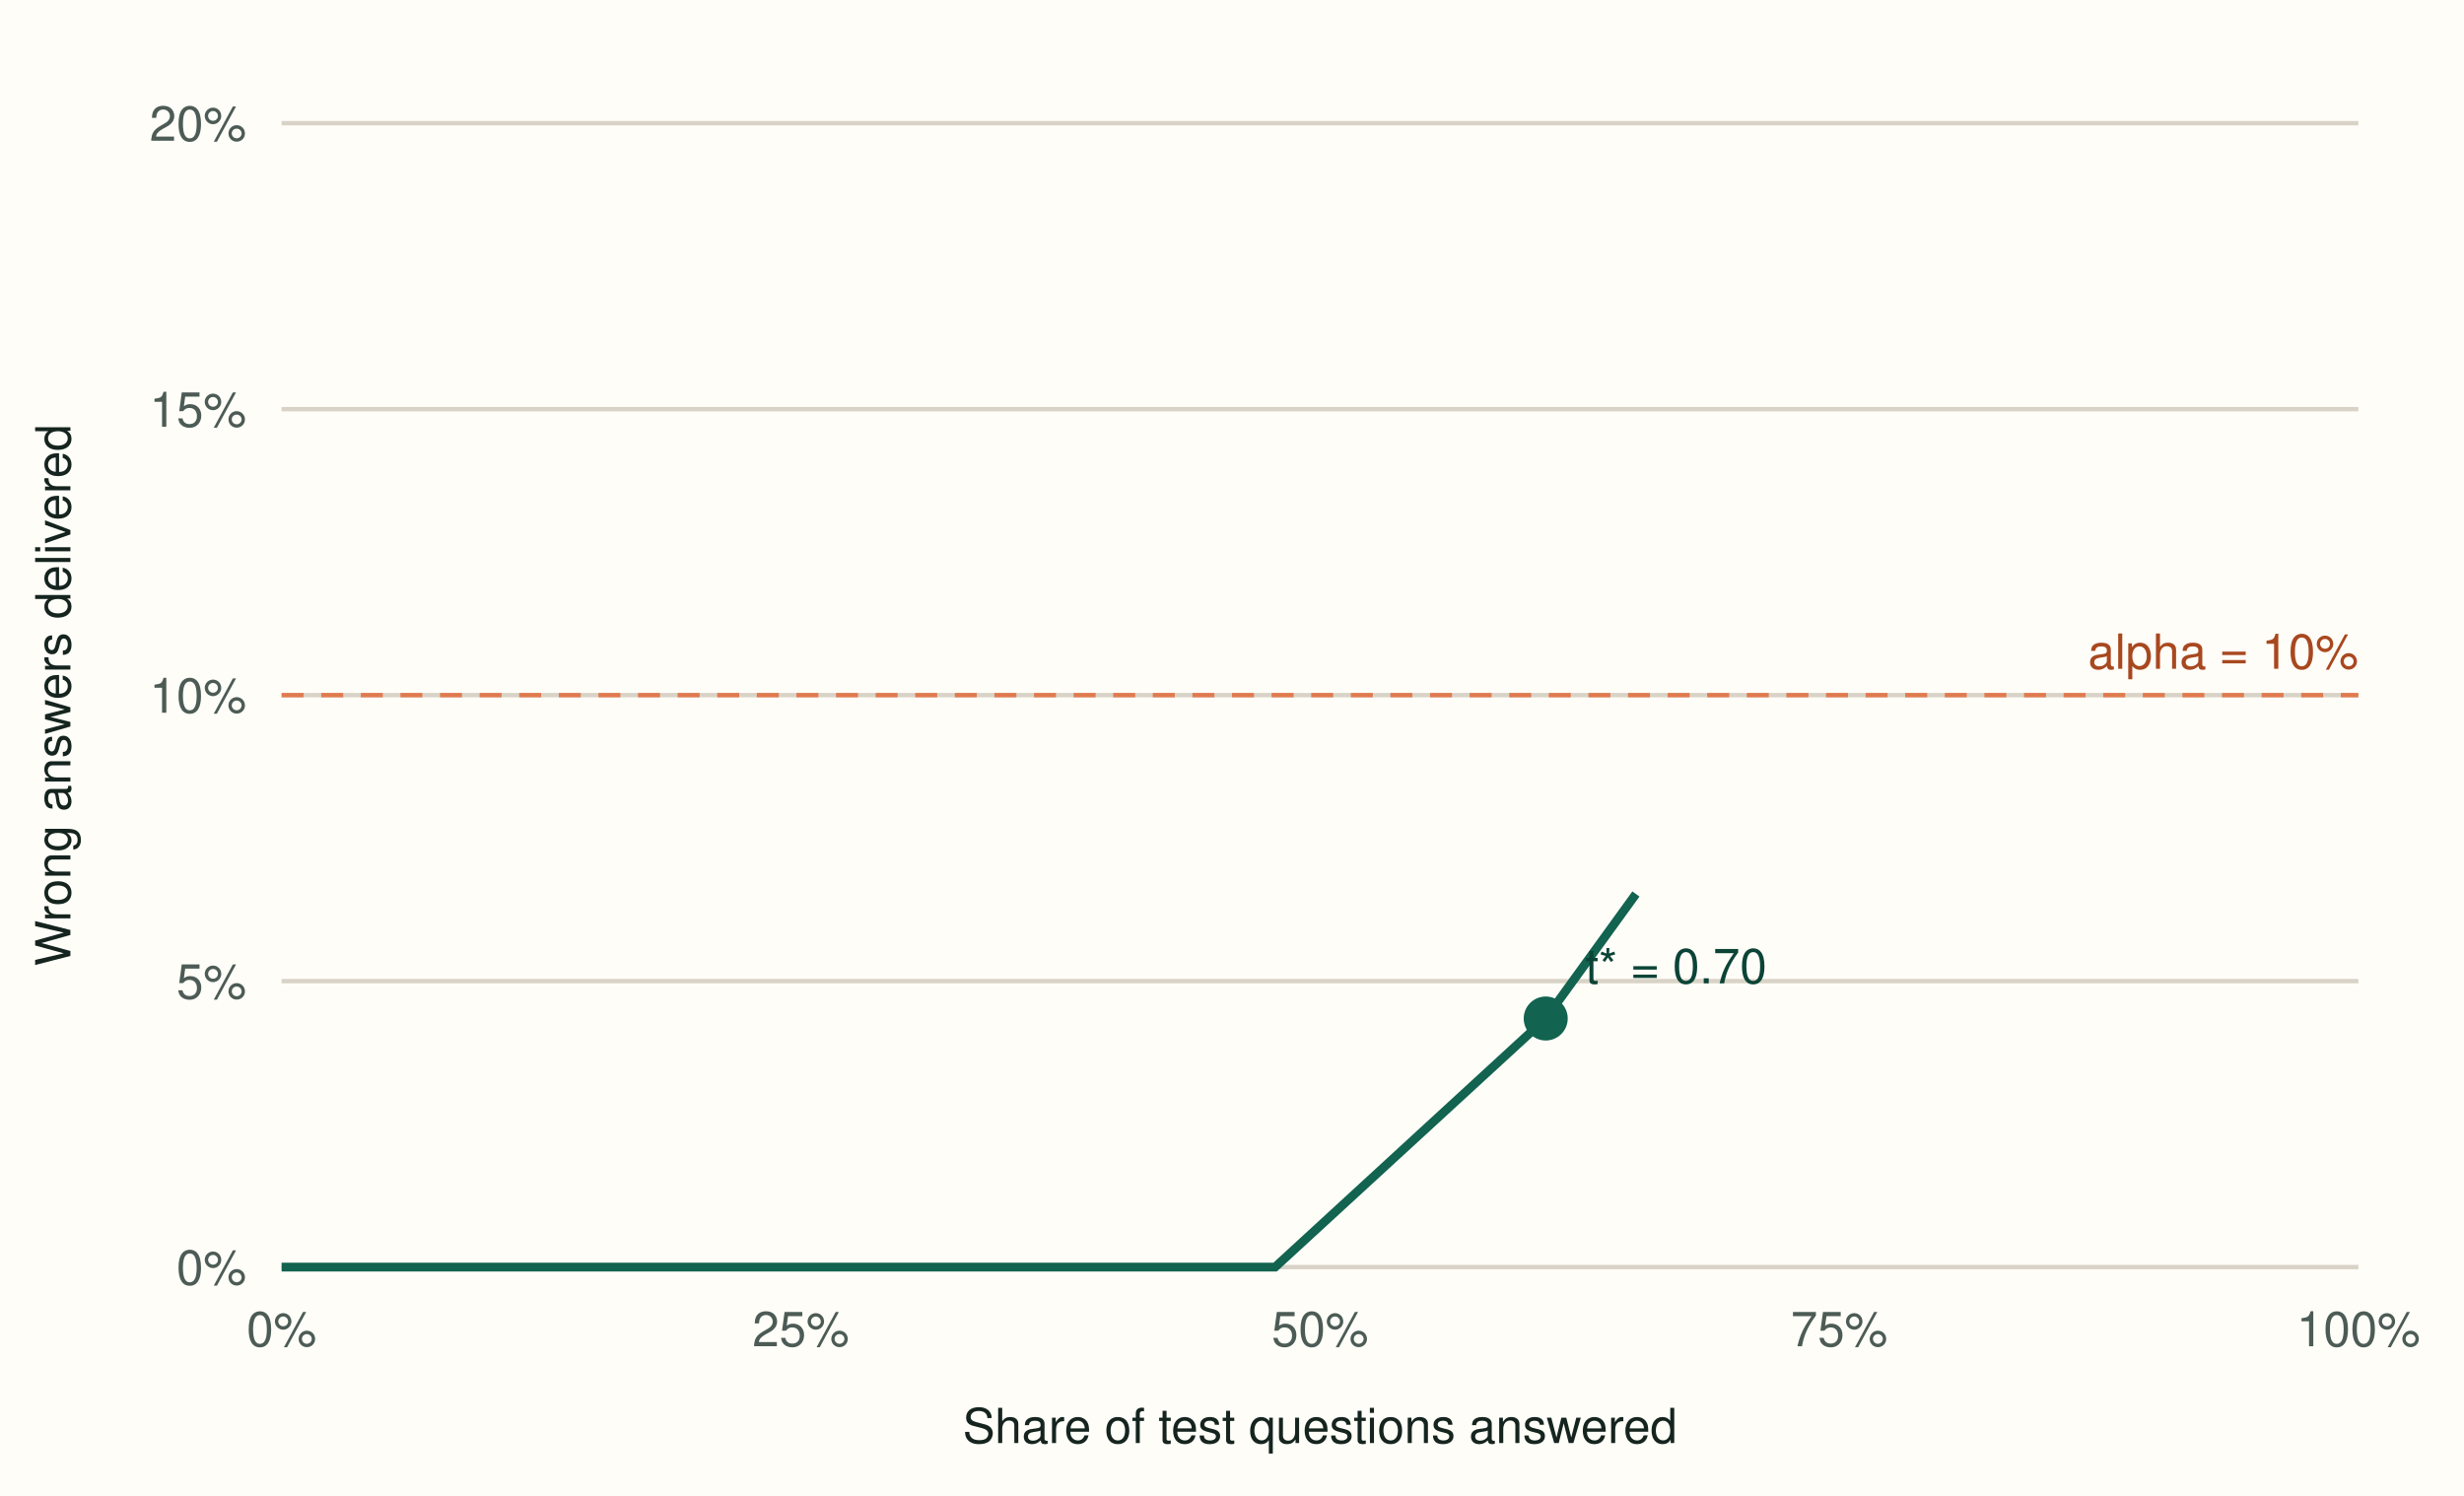
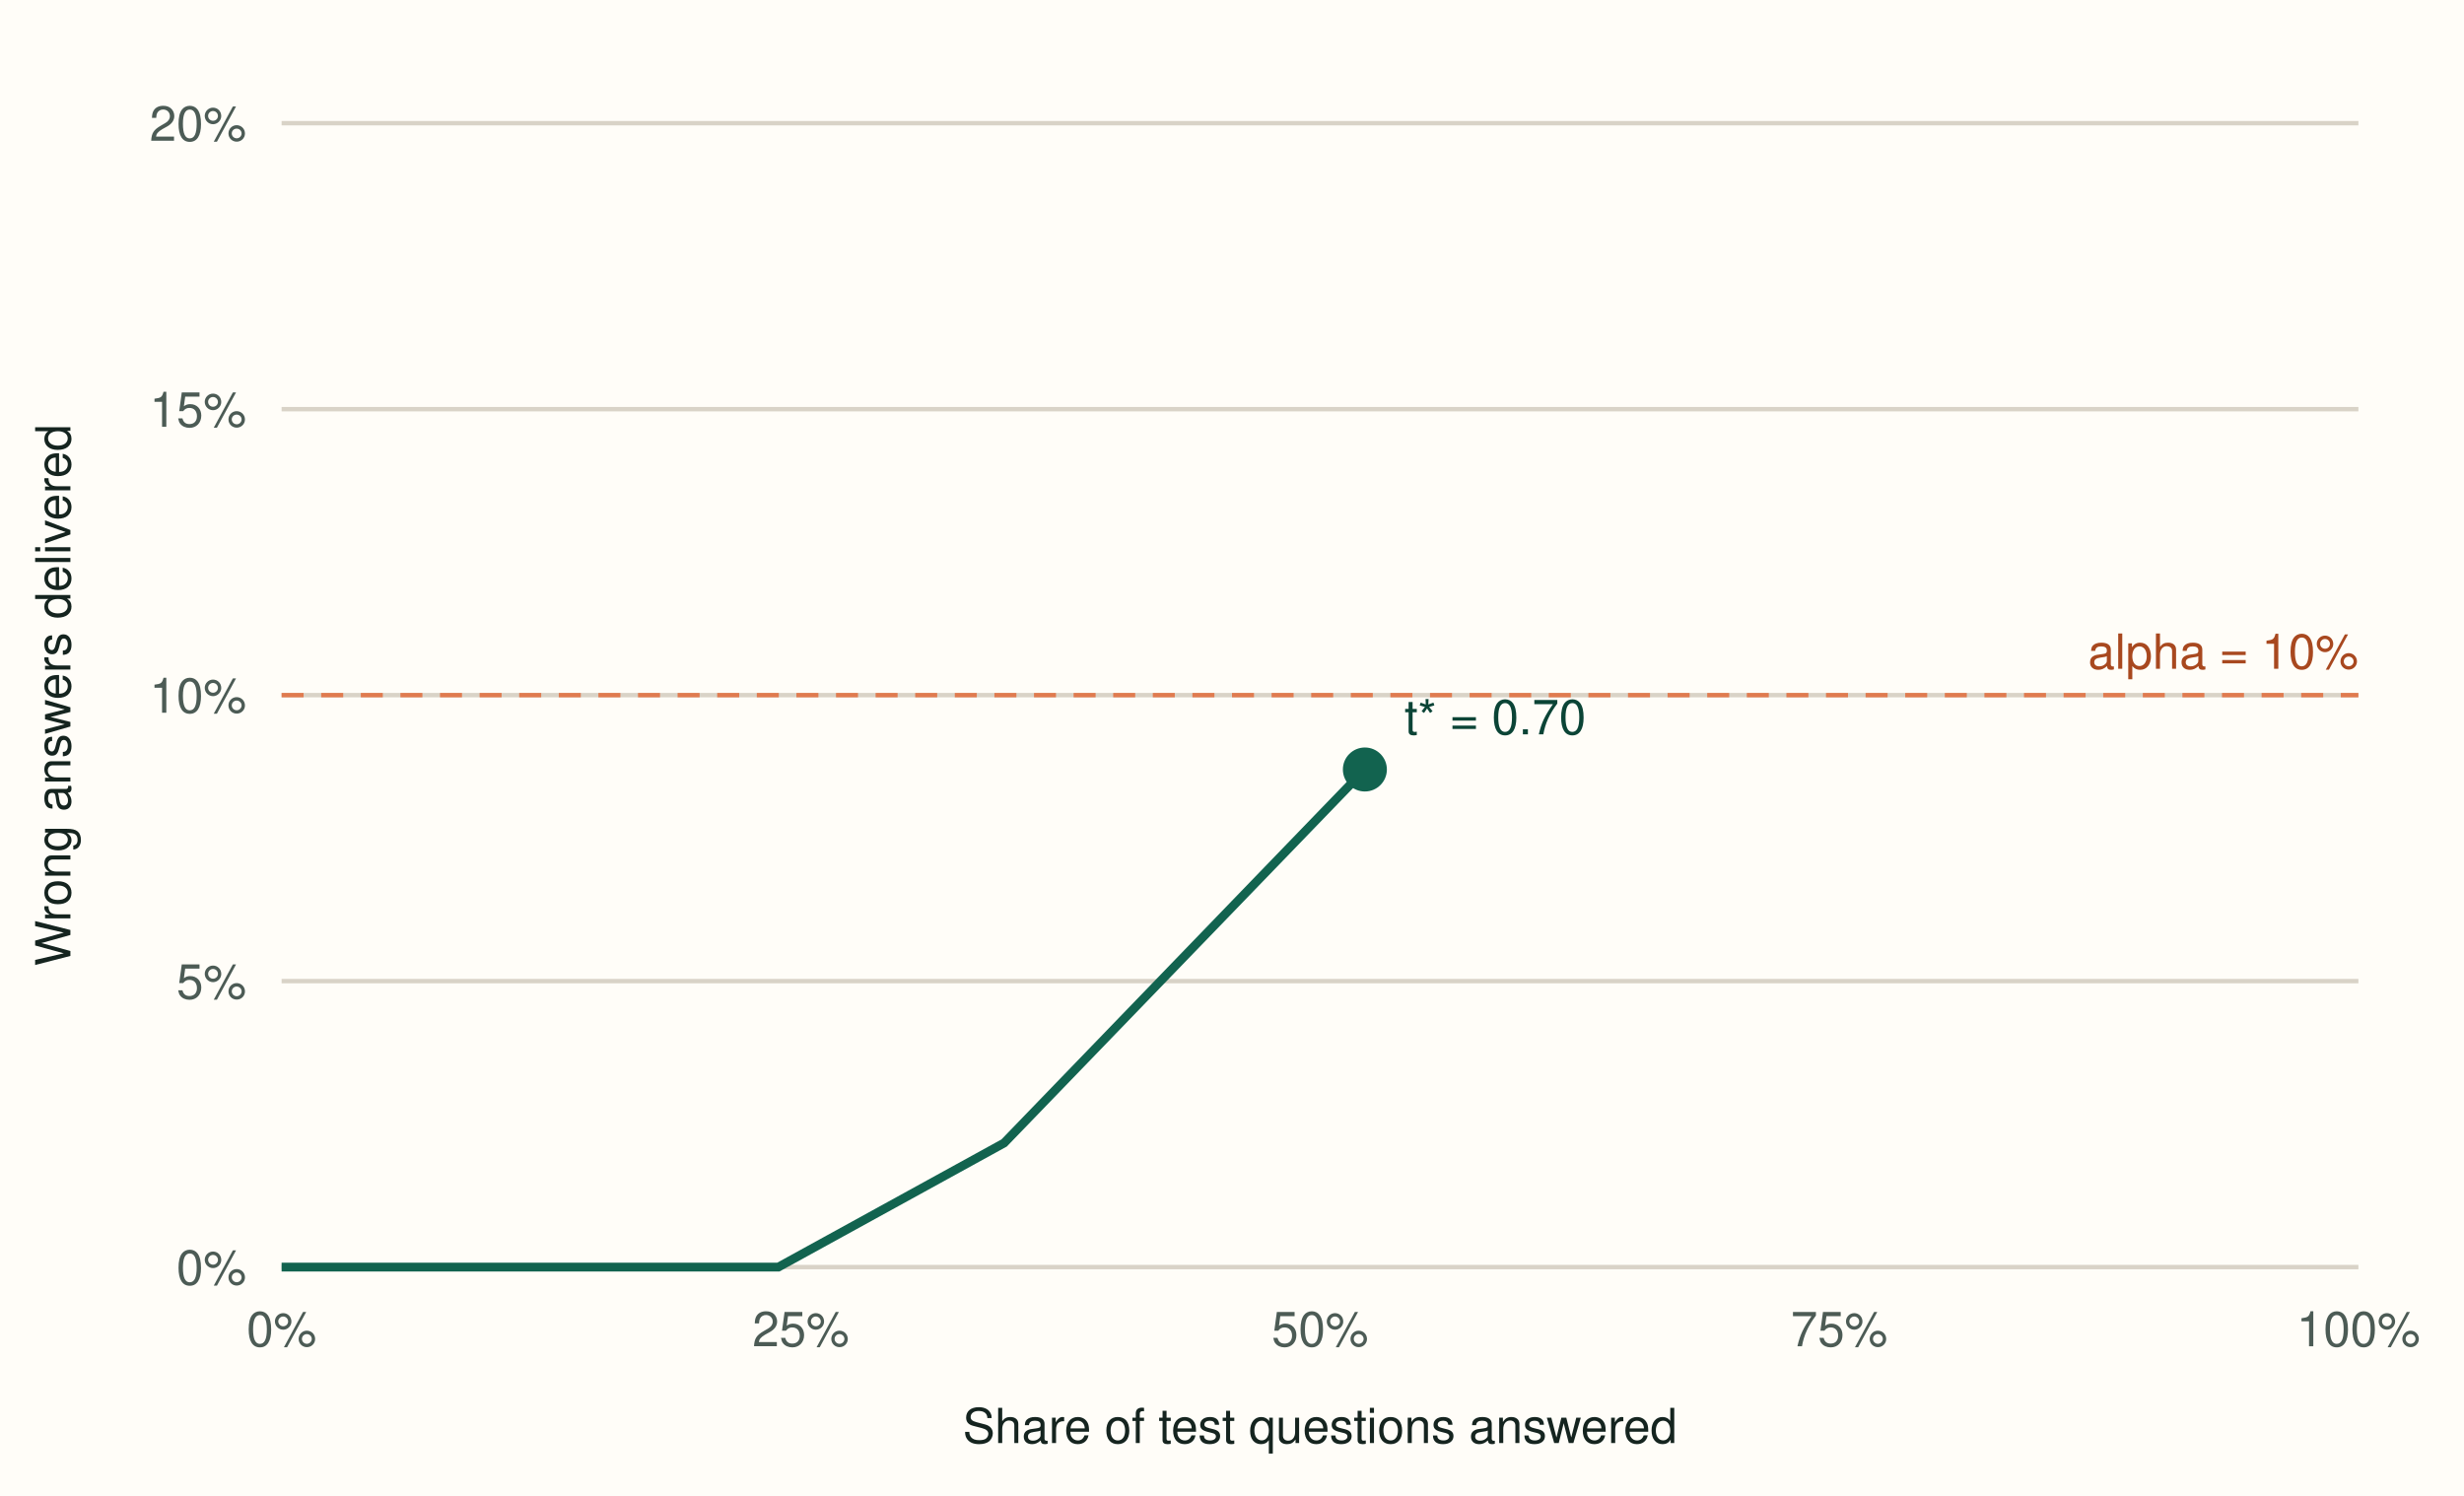
<svg xmlns="http://www.w3.org/2000/svg" viewBox="0 0 560 340" font-family="Helvetica, Arial, sans-serif" font-size="11" fill="#4c5b55">
  <rect width="560" height="340" fill="#fffdf8" />
  <line x1="64" x2="536" y1="288.0" y2="288.0" stroke="#d9d3c7" />
  <text x="56" y="292.0" text-anchor="end">0%</text>
  <line x1="64" x2="536" y1="223.0" y2="223.0" stroke="#d9d3c7" />
  <text x="56" y="227.0" text-anchor="end">5%</text>
  <line x1="64" x2="536" y1="158.0" y2="158.0" stroke="#d9d3c7" />
  <text x="56" y="162.0" text-anchor="end">10%</text>
  <line x1="64" x2="536" y1="93.0" y2="93.0" stroke="#d9d3c7" />
  <text x="56" y="97.0" text-anchor="end">15%</text>
  <line x1="64" x2="536" y1="28.0" y2="28.0" stroke="#d9d3c7" />
  <text x="56" y="32.0" text-anchor="end">20%</text>
  <text x="64.0" y="306" text-anchor="middle">0%</text>
  <text x="182.0" y="306" text-anchor="middle">25%</text>
  <text x="300.0" y="306" text-anchor="middle">50%</text>
  <text x="418.0" y="306" text-anchor="middle">75%</text>
  <text x="536.0" y="306" text-anchor="middle">100%</text>
  <line x1="64" x2="536" y1="158.0" y2="158.0" stroke="#e07b4f" stroke-dasharray="5 4" />
  <text x="536" y="152.0" text-anchor="end" fill="#a8481f">alpha = 10%</text>
-   <path d="M64.0,288.0 L125.5,288.0 L176.9,288.0 L279.5,288.0 L289.8,288.0 L351.3,231.5 L371.8,203.2 L371.8,203.2" fill="none" stroke="#12634f" stroke-width="2" />
-   <circle cx="351.3" cy="231.5" r="5" fill="#12634f" />
-   <text x="360.3" y="223.5" fill="#0b4436">t* = 0.70</text>
+   <path d="M64.0,288.0 L146.1,288.0 L176.9,288.0 L228.2,259.8 L310.2,174.9 L310.2,174.9" fill="none" stroke="#12634f" stroke-width="2" />
+   <circle cx="310.2" cy="174.9" r="5" fill="#12634f" />
+   <text x="319.2" y="166.9" fill="#0b4436">t* = 0.70</text>
  <text x="300.0" y="328" text-anchor="middle" fill="#15241f">Share of test questions answered</text>
  <text transform="translate(16 158.0) rotate(-90)" text-anchor="middle" fill="#15241f">Wrong answers delivered</text>
</svg>
